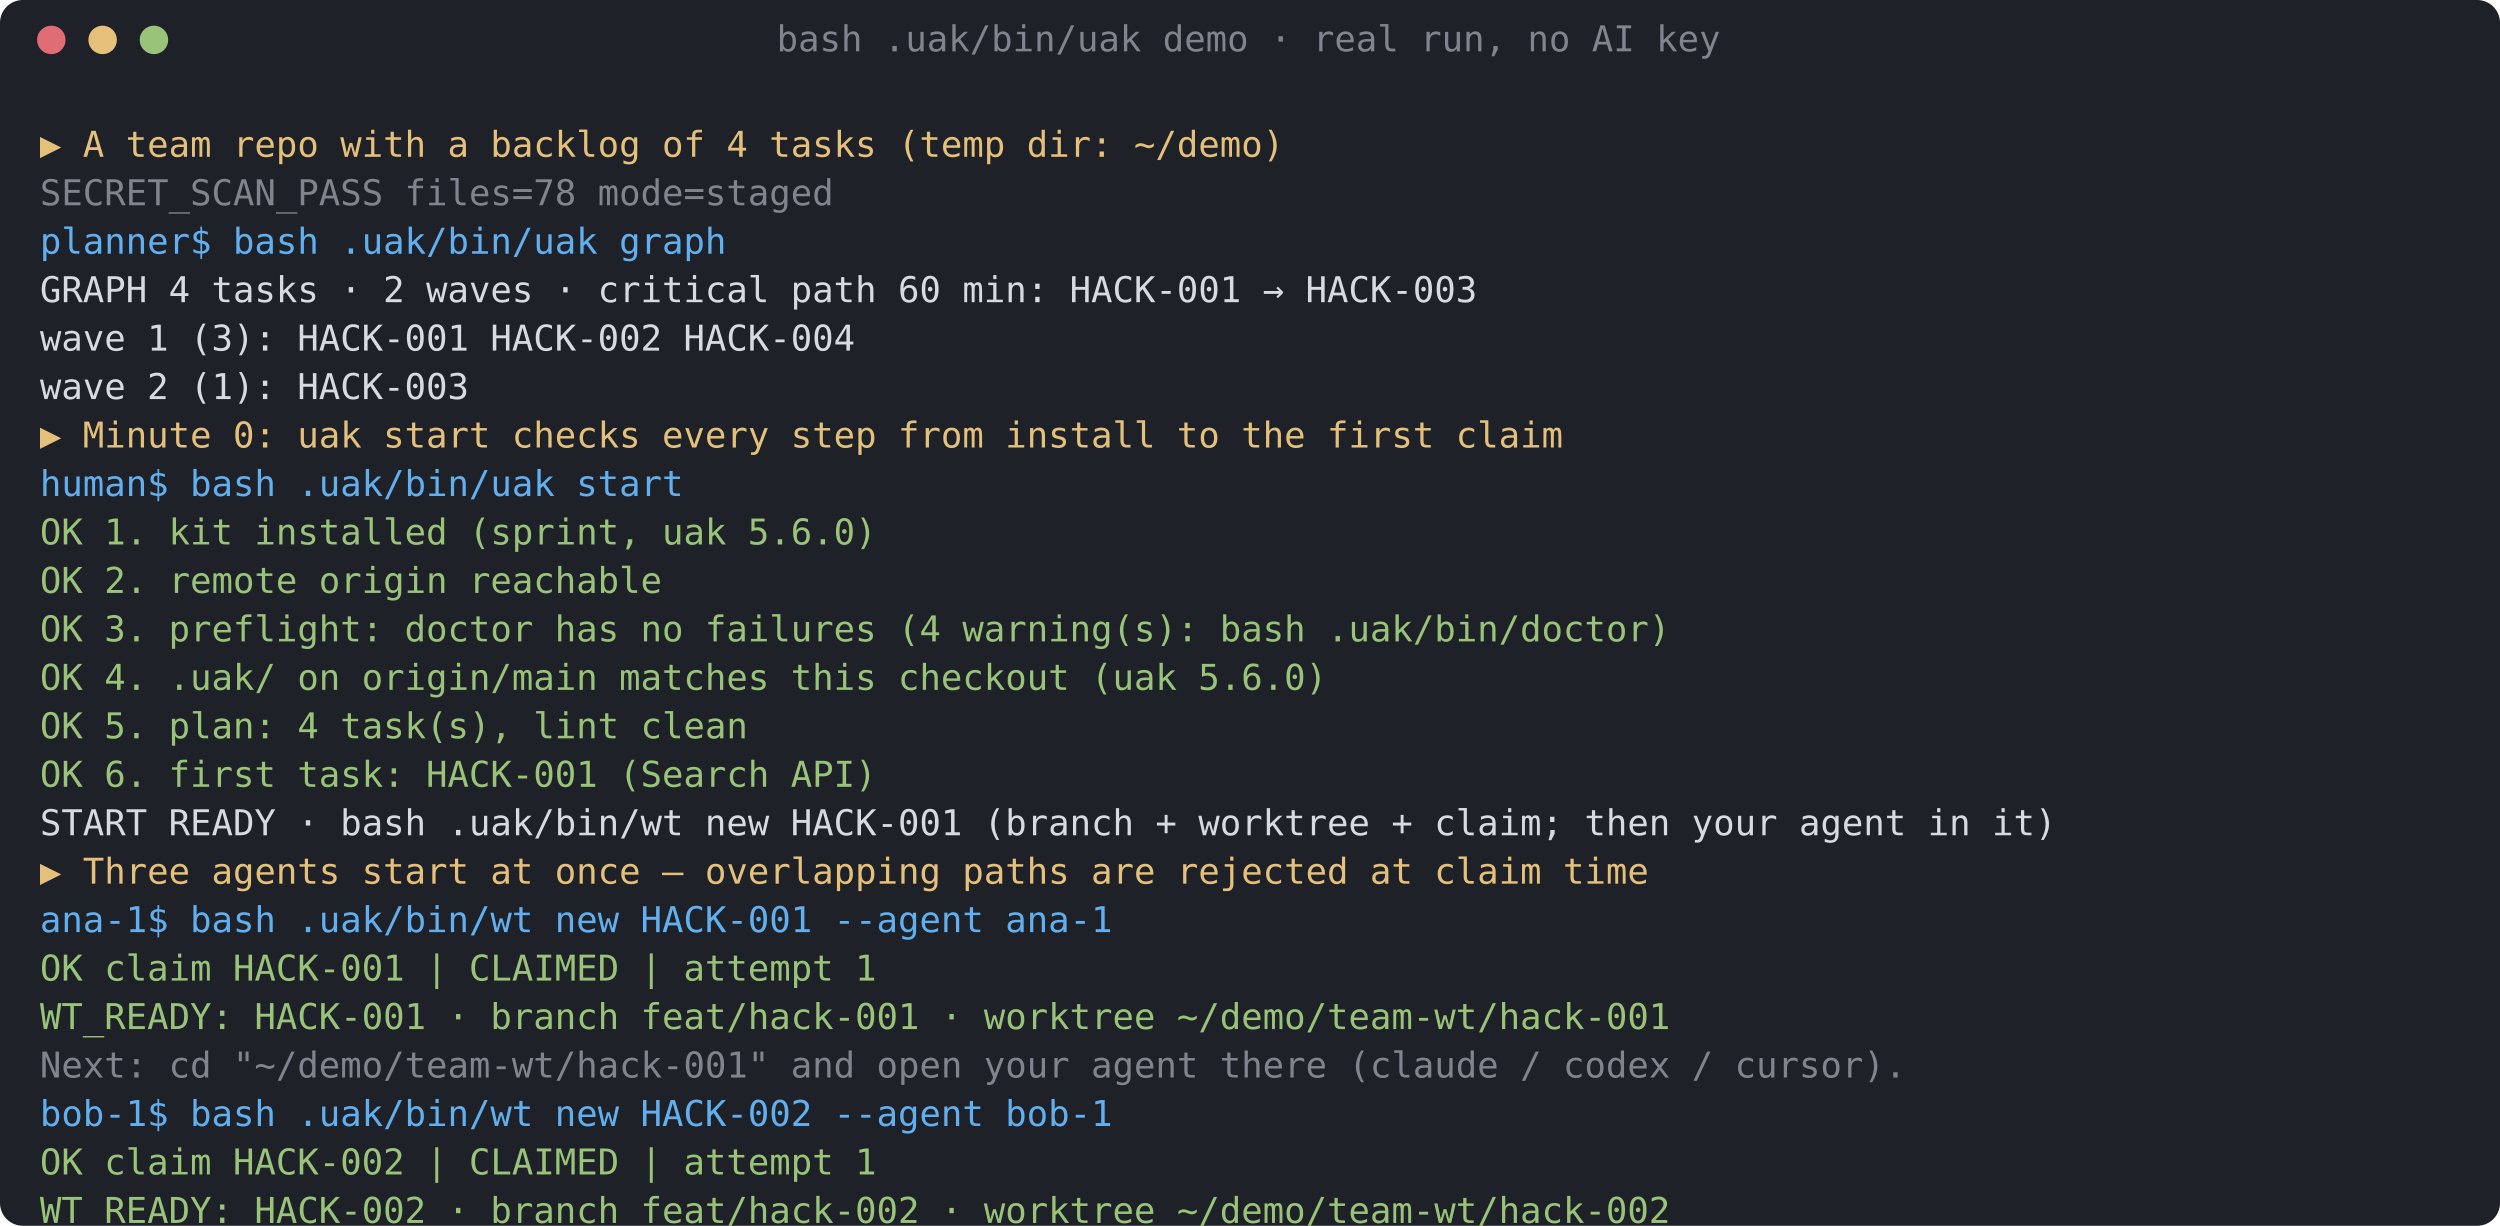
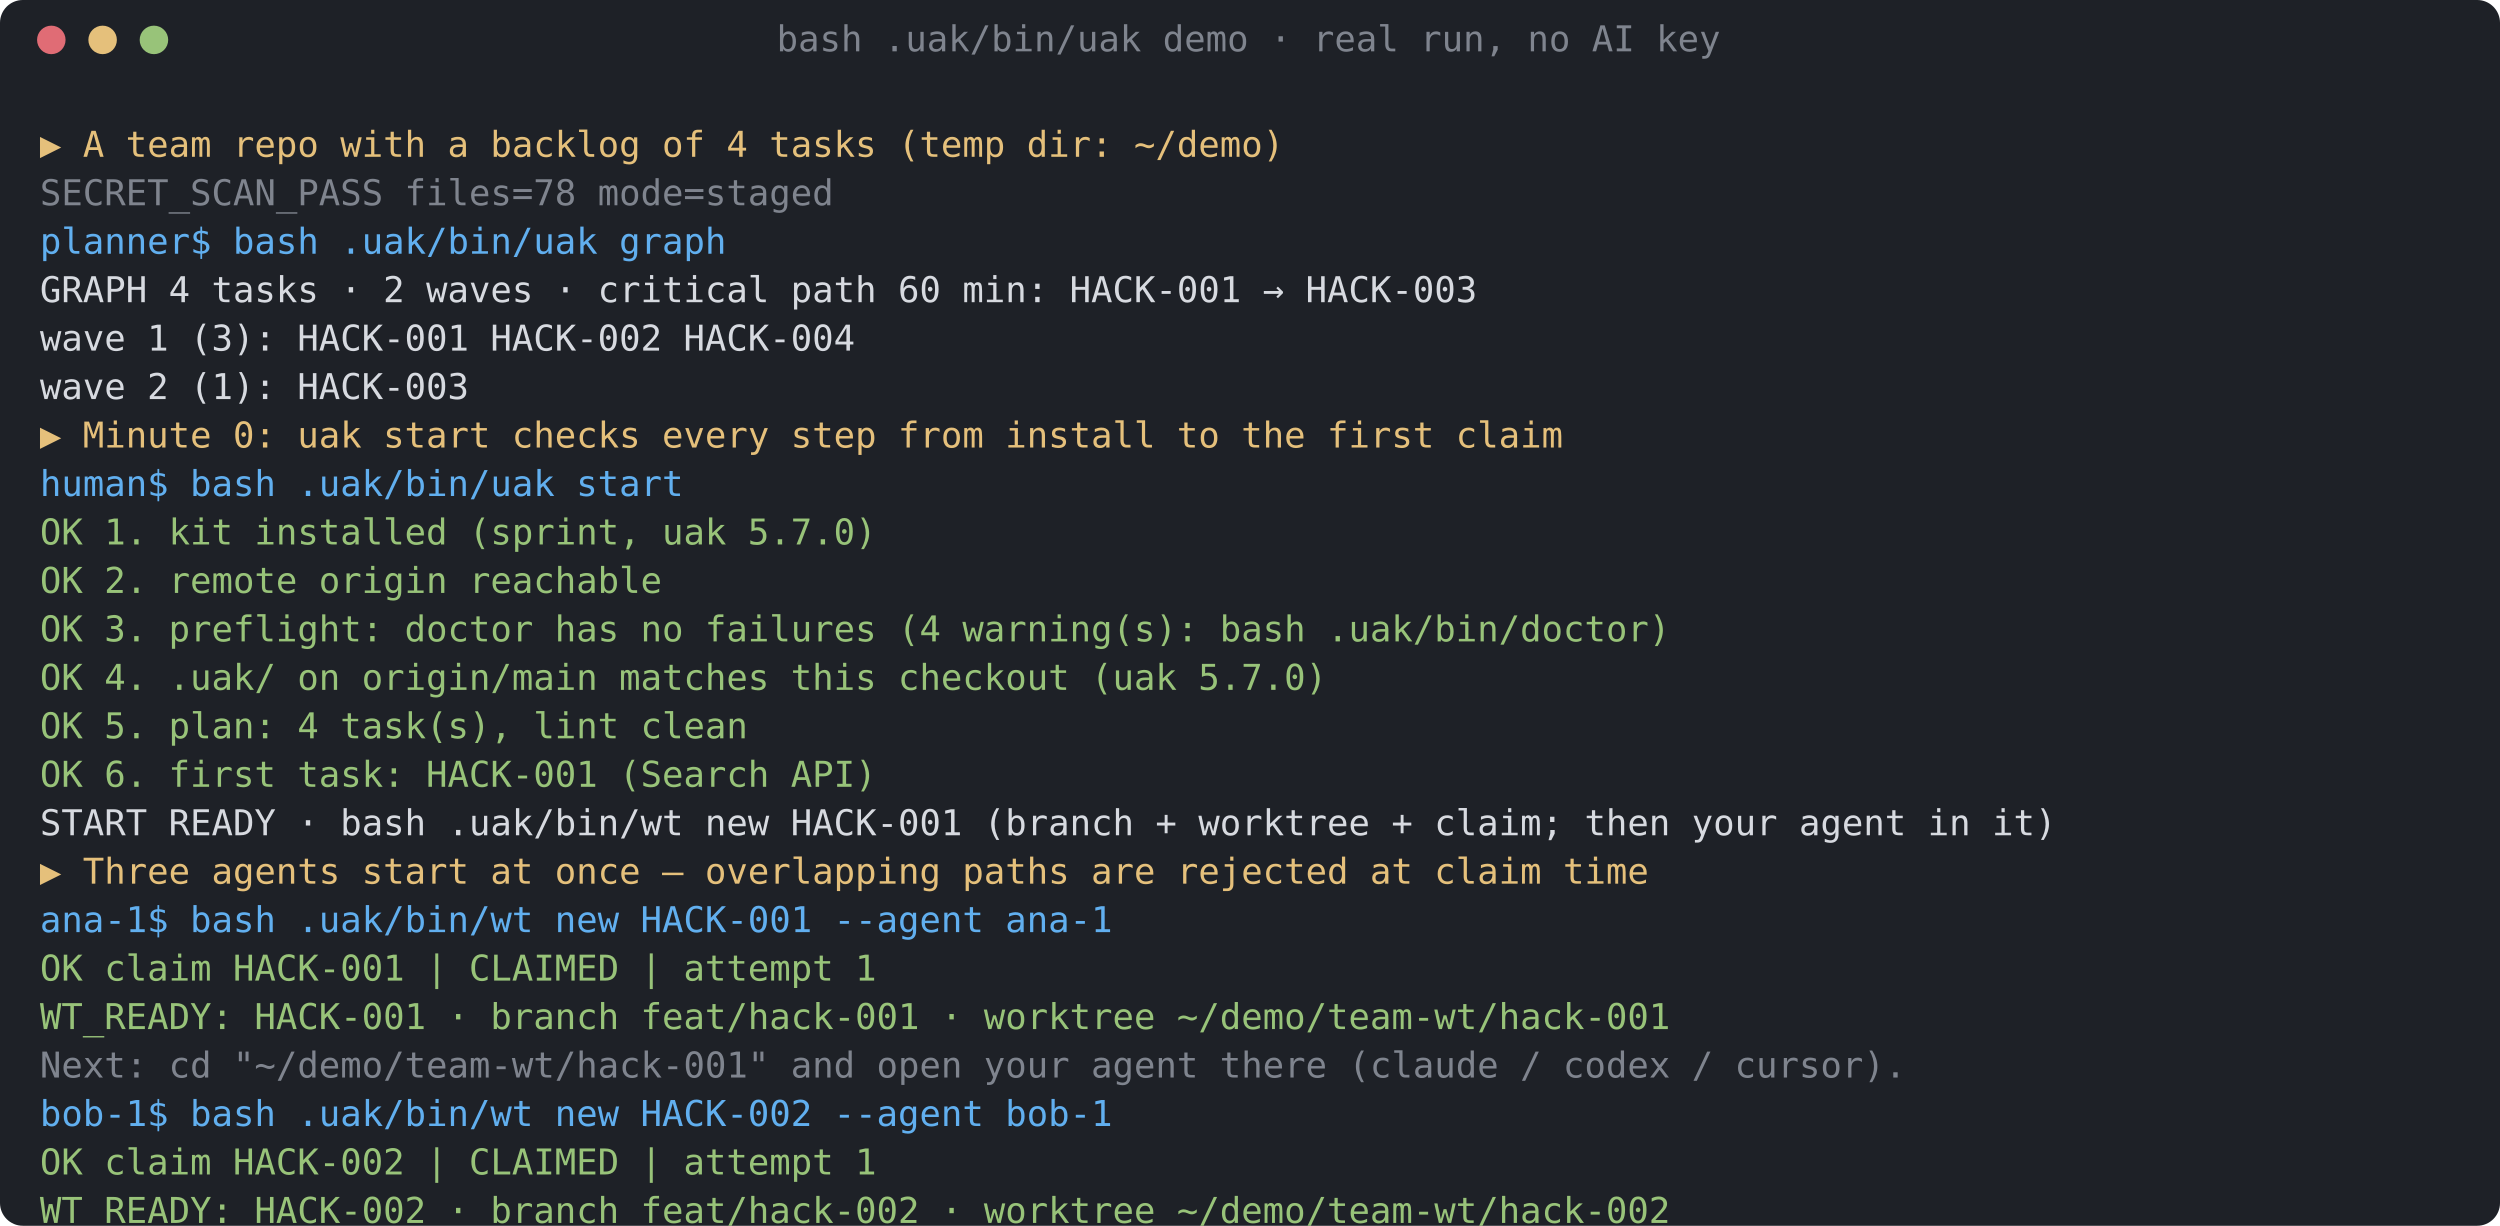
<svg xmlns="http://www.w3.org/2000/svg" width="877" height="430" viewBox="0 0 877 430" role="img" aria-label="uak demo: three agents claim, collide, loop, review and merge">
-   <style>text{font:12.5px ui-monospace,SFMono-Regular,Menlo,Consolas,monospace;white-space:pre}@keyframes l0{0%,1.739%{opacity:0}1.778%,100%{opacity:1}}.l0{animation:l0 25.87s infinite}@keyframes l1{0%,5.991%{opacity:0}6.030%,100%{opacity:1}}.l1{animation:l1 25.87s infinite}@keyframes l2{0%,6.513%{opacity:0}6.551%,100%{opacity:1}}.l2{animation:l2 25.87s infinite}@keyframes l3{0%,6.745%{opacity:0}6.783%,100%{opacity:1}}.l3{animation:l3 25.87s infinite}@keyframes l4{0%,6.977%{opacity:0}7.015%,100%{opacity:1}}.l4{animation:l4 25.87s infinite}@keyframes l5{0%,7.208%{opacity:0}7.247%,100%{opacity:1}}.l5{animation:l5 25.87s infinite}@keyframes l6{0%,7.440%{opacity:0}7.479%,100%{opacity:1}}.l6{animation:l6 25.87s infinite}@keyframes l7{0%,11.312%{opacity:0}11.351%,100%{opacity:1}}.l7{animation:l7 25.87s infinite}@keyframes l8{0%,15.564%{opacity:0}15.602%,100%{opacity:1}}.l8{animation:l8 25.87s infinite}@keyframes l9{0%,15.796%{opacity:0}15.834%,100%{opacity:1}}.l9{animation:l9 25.87s infinite}@keyframes l10{0%,16.027%{opacity:0}16.066%,100%{opacity:1}}.l10{animation:l10 25.87s infinite}@keyframes l11{0%,16.259%{opacity:0}16.298%,100%{opacity:1}}.l11{animation:l11 25.87s infinite}@keyframes l12{0%,16.491%{opacity:0}16.530%,100%{opacity:1}}.l12{animation:l12 25.87s infinite}@keyframes l13{0%,16.723%{opacity:0}16.762%,100%{opacity:1}}.l13{animation:l13 25.87s infinite}@keyframes l14{0%,16.955%{opacity:0}16.994%,100%{opacity:1}}.l14{animation:l14 25.87s infinite}@keyframes l15{0%,17.187%{opacity:0}17.226%,100%{opacity:1}}.l15{animation:l15 25.87s infinite}@keyframes l16{0%,21.060%{opacity:0}21.099%,100%{opacity:1}}.l16{animation:l16 25.87s infinite}@keyframes l17{0%,25.007%{opacity:0}25.046%,100%{opacity:1}}.l17{animation:l17 25.87s infinite}@keyframes l18{0%,25.239%{opacity:0}25.277%,100%{opacity:1}}.l18{animation:l18 25.87s infinite}@keyframes l19{0%,25.471%{opacity:0}25.509%,100%{opacity:1}}.l19{animation:l19 25.87s infinite}@keyframes l20{0%,25.703%{opacity:0}25.741%,100%{opacity:1}}.l20{animation:l20 25.87s infinite}@keyframes l21{0%,29.768%{opacity:0}29.807%,100%{opacity:1}}.l21{animation:l21 25.87s infinite}@keyframes l22{0%,30.000%{opacity:0}30.039%,100%{opacity:1}}.l22{animation:l22 25.87s infinite}@keyframes l23{0%,30.232%{opacity:0}30.270%,100%{opacity:1}}.l23{animation:l23 25.87s infinite}@keyframes l24{0%,30.464%{opacity:0}30.502%,100%{opacity:1}}.l24{animation:l24 25.87s infinite}@keyframes l25{0%,32.976%{opacity:0}33.015%,100%{opacity:1}}.l25{animation:l25 25.87s infinite}@keyframes l26{0%,33.208%{opacity:0}33.247%,100%{opacity:1}}.l26{animation:l26 25.87s infinite}@keyframes l27{0%,33.440%{opacity:0}33.479%,100%{opacity:1}}.l27{animation:l27 25.87s infinite}@keyframes l28{0%,36.056%{opacity:0}36.094%,100%{opacity:1}}.l28{animation:l28 25.87s infinite}@keyframes l29{0%,36.288%{opacity:0}36.326%,100%{opacity:1}}.l29{animation:l29 25.87s infinite}@keyframes l30{0%,36.519%{opacity:0}36.558%,100%{opacity:1}}.l30{animation:l30 25.87s infinite}@keyframes l31{0%,36.751%{opacity:0}36.790%,100%{opacity:1}}.l31{animation:l31 25.87s infinite}@keyframes l32{0%,36.983%{opacity:0}37.022%,100%{opacity:1}}.l32{animation:l32 25.87s infinite}@keyframes l33{0%,37.272%{opacity:0}37.310%,100%{opacity:1}}.l33{animation:l33 25.87s infinite}@keyframes l34{0%,37.504%{opacity:0}37.542%,100%{opacity:1}}.l34{animation:l34 25.87s infinite}@keyframes l35{0%,37.735%{opacity:0}37.774%,100%{opacity:1}}.l35{animation:l35 25.87s infinite}@keyframes l36{0%,37.967%{opacity:0}38.006%,100%{opacity:1}}.l36{animation:l36 25.87s infinite}@keyframes l37{0%,38.199%{opacity:0}38.238%,100%{opacity:1}}.l37{animation:l37 25.87s infinite}@keyframes l38{0%,38.431%{opacity:0}38.470%,100%{opacity:1}}.l38{animation:l38 25.87s infinite}@keyframes l39{0%,42.319%{opacity:0}42.358%,100%{opacity:1}}.l39{animation:l39 25.87s infinite}@keyframes l40{0%,46.571%{opacity:0}46.609%,100%{opacity:1}}.l40{animation:l40 25.87s infinite}@keyframes l41{0%,46.803%{opacity:0}46.841%,100%{opacity:1}}.l41{animation:l41 25.87s infinite}@keyframes l42{0%,47.035%{opacity:0}47.073%,100%{opacity:1}}.l42{animation:l42 25.87s infinite}@keyframes l43{0%,47.267%{opacity:0}47.305%,100%{opacity:1}}.l43{animation:l43 25.87s infinite}@keyframes l44{0%,47.498%{opacity:0}47.537%,100%{opacity:1}}.l44{animation:l44 25.87s infinite}@keyframes l45{0%,51.710%{opacity:0}51.749%,100%{opacity:1}}.l45{animation:l45 25.87s infinite}@keyframes l46{0%,54.622%{opacity:0}54.661%,100%{opacity:1}}.l46{animation:l46 25.87s infinite}@keyframes l47{0%,54.854%{opacity:0}54.893%,100%{opacity:1}}.l47{animation:l47 25.87s infinite}@keyframes l48{0%,55.086%{opacity:0}55.124%,100%{opacity:1}}.l48{animation:l48 25.87s infinite}@keyframes l49{0%,58.959%{opacity:0}58.997%,100%{opacity:1}}.l49{animation:l49 25.87s infinite}@keyframes l50{0%,61.117%{opacity:0}61.156%,100%{opacity:1}}.l50{animation:l50 25.87s infinite}@keyframes l51{0%,61.349%{opacity:0}61.388%,100%{opacity:1}}.l51{animation:l51 25.87s infinite}@keyframes l52{0%,65.601%{opacity:0}65.639%,100%{opacity:1}}.l52{animation:l52 25.87s infinite}@keyframes l53{0%,65.832%{opacity:0}65.871%,100%{opacity:1}}.l53{animation:l53 25.87s infinite}@keyframes l54{0%,69.706%{opacity:0}69.745%,100%{opacity:1}}.l54{animation:l54 25.87s infinite}@keyframes l55{0%,72.280%{opacity:0}72.318%,100%{opacity:1}}.l55{animation:l55 25.87s infinite}@keyframes l56{0%,72.512%{opacity:0}72.550%,100%{opacity:1}}.l56{animation:l56 25.87s infinite}@keyframes l57{0%,72.744%{opacity:0}72.782%,100%{opacity:1}}.l57{animation:l57 25.87s infinite}@keyframes l58{0%,76.995%{opacity:0}77.034%,100%{opacity:1}}.l58{animation:l58 25.87s infinite}@keyframes l59{0%,77.227%{opacity:0}77.266%,100%{opacity:1}}.l59{animation:l59 25.87s infinite}@keyframes l60{0%,77.459%{opacity:0}77.498%,100%{opacity:1}}.l60{animation:l60 25.87s infinite}@keyframes l61{0%,77.691%{opacity:0}77.730%,100%{opacity:1}}.l61{animation:l61 25.87s infinite}@keyframes l62{0%,81.564%{opacity:0}81.603%,100%{opacity:1}}.l62{animation:l62 25.87s infinite}@keyframes l63{0%,81.938%{opacity:0}81.977%,100%{opacity:1}}.l63{animation:l63 25.87s infinite}@keyframes l64{0%,82.170%{opacity:0}82.209%,100%{opacity:1}}.l64{animation:l64 25.87s infinite}@keyframes l65{0%,82.402%{opacity:0}82.440%,100%{opacity:1}}.l65{animation:l65 25.87s infinite}@keyframes l66{0%,82.634%{opacity:0}82.672%,100%{opacity:1}}.l66{animation:l66 25.87s infinite}@keyframes l67{0%,82.866%{opacity:0}82.904%,100%{opacity:1}}.l67{animation:l67 25.87s infinite}@keyframes l68{0%,83.098%{opacity:0}83.136%,100%{opacity:1}}.l68{animation:l68 25.87s infinite}@keyframes l69{0%,83.341%{opacity:0}83.380%,100%{opacity:1}}.l69{animation:l69 25.87s infinite}@keyframes l70{0%,83.573%{opacity:0}83.612%,100%{opacity:1}}.l70{animation:l70 25.87s infinite}@keyframes l71{0%,83.805%{opacity:0}83.844%,100%{opacity:1}}.l71{animation:l71 25.87s infinite}@keyframes l72{0%,84.037%{opacity:0}84.076%,100%{opacity:1}}.l72{animation:l72 25.87s infinite}@keyframes l73{0%,84.269%{opacity:0}84.308%,100%{opacity:1}}.l73{animation:l73 25.87s infinite}@keyframes l74{0%,84.501%{opacity:0}84.539%,100%{opacity:1}}.l74{animation:l74 25.87s infinite}@keyframes scroll{0%{transform:translateY(0)}30.039%{transform:translateY(-17px)}30.270%{transform:translateY(-34px)}30.502%{transform:translateY(-51px)}33.015%{transform:translateY(-68px)}33.247%{transform:translateY(-85px)}33.479%{transform:translateY(-102px)}36.094%{transform:translateY(-119px)}36.326%{transform:translateY(-136px)}36.558%{transform:translateY(-153px)}36.790%{transform:translateY(-170px)}37.022%{transform:translateY(-187px)}37.310%{transform:translateY(-204px)}37.542%{transform:translateY(-221px)}37.774%{transform:translateY(-238px)}38.006%{transform:translateY(-255px)}38.238%{transform:translateY(-272px)}38.470%{transform:translateY(-289px)}42.358%{transform:translateY(-306px)}46.609%{transform:translateY(-323px)}46.841%{transform:translateY(-340px)}47.073%{transform:translateY(-357px)}47.305%{transform:translateY(-374px)}47.537%{transform:translateY(-391px)}51.749%{transform:translateY(-408px)}54.661%{transform:translateY(-425px)}54.893%{transform:translateY(-442px)}55.124%{transform:translateY(-459px)}58.997%{transform:translateY(-476px)}61.156%{transform:translateY(-493px)}61.388%{transform:translateY(-510px)}65.639%{transform:translateY(-527px)}65.871%{transform:translateY(-544px)}69.745%{transform:translateY(-561px)}72.318%{transform:translateY(-578px)}72.550%{transform:translateY(-595px)}72.782%{transform:translateY(-612px)}77.034%{transform:translateY(-629px)}77.266%{transform:translateY(-646px)}77.498%{transform:translateY(-663px)}77.730%{transform:translateY(-680px)}81.603%{transform:translateY(-697px)}81.977%{transform:translateY(-714px)}82.209%{transform:translateY(-731px)}82.440%{transform:translateY(-748px)}82.672%{transform:translateY(-765px)}82.904%{transform:translateY(-782px)}83.136%{transform:translateY(-799px)}83.380%{transform:translateY(-816px)}83.612%{transform:translateY(-833px)}83.844%{transform:translateY(-850px)}84.076%{transform:translateY(-867px)}84.308%{transform:translateY(-884px)}84.539%{transform:translateY(-901px)}100%{transform:translateY(-901px)}}.scroll{animation:scroll 25.87s steps(1,end) infinite}</style>
+   <style>text{font:12.5px ui-monospace,SFMono-Regular,Menlo,Consolas,monospace;white-space:pre}@keyframes l0{0%,1.711%{opacity:0}1.749%,100%{opacity:1}}.l0{animation:l0 26.30s infinite}@keyframes l1{0%,5.894%{opacity:0}5.932%,100%{opacity:1}}.l1{animation:l1 26.30s infinite}@keyframes l2{0%,6.461%{opacity:0}6.499%,100%{opacity:1}}.l2{animation:l2 26.30s infinite}@keyframes l3{0%,6.689%{opacity:0}6.727%,100%{opacity:1}}.l3{animation:l3 26.30s infinite}@keyframes l4{0%,6.917%{opacity:0}6.955%,100%{opacity:1}}.l4{animation:l4 26.30s infinite}@keyframes l5{0%,7.145%{opacity:0}7.183%,100%{opacity:1}}.l5{animation:l5 26.30s infinite}@keyframes l6{0%,7.373%{opacity:0}7.411%,100%{opacity:1}}.l6{animation:l6 26.30s infinite}@keyframes l7{0%,11.183%{opacity:0}11.221%,100%{opacity:1}}.l7{animation:l7 26.30s infinite}@keyframes l8{0%,15.366%{opacity:0}15.404%,100%{opacity:1}}.l8{animation:l8 26.30s infinite}@keyframes l9{0%,15.594%{opacity:0}15.632%,100%{opacity:1}}.l9{animation:l9 26.30s infinite}@keyframes l10{0%,15.822%{opacity:0}15.860%,100%{opacity:1}}.l10{animation:l10 26.30s infinite}@keyframes l11{0%,16.050%{opacity:0}16.088%,100%{opacity:1}}.l11{animation:l11 26.30s infinite}@keyframes l12{0%,16.279%{opacity:0}16.317%,100%{opacity:1}}.l12{animation:l12 26.30s infinite}@keyframes l13{0%,16.507%{opacity:0}16.545%,100%{opacity:1}}.l13{animation:l13 26.30s infinite}@keyframes l14{0%,16.735%{opacity:0}16.773%,100%{opacity:1}}.l14{animation:l14 26.30s infinite}@keyframes l15{0%,16.963%{opacity:0}17.001%,100%{opacity:1}}.l15{animation:l15 26.30s infinite}@keyframes l16{0%,20.775%{opacity:0}20.813%,100%{opacity:1}}.l16{animation:l16 26.30s infinite}@keyframes l17{0%,24.934%{opacity:0}24.972%,100%{opacity:1}}.l17{animation:l17 26.30s infinite}@keyframes l18{0%,25.163%{opacity:0}25.201%,100%{opacity:1}}.l18{animation:l18 26.30s infinite}@keyframes l19{0%,25.391%{opacity:0}25.429%,100%{opacity:1}}.l19{animation:l19 26.30s infinite}@keyframes l20{0%,25.619%{opacity:0}25.657%,100%{opacity:1}}.l20{animation:l20 26.30s infinite}@keyframes l21{0%,29.802%{opacity:0}29.840%,100%{opacity:1}}.l21{animation:l21 26.30s infinite}@keyframes l22{0%,30.030%{opacity:0}30.068%,100%{opacity:1}}.l22{animation:l22 26.30s infinite}@keyframes l23{0%,30.258%{opacity:0}30.296%,100%{opacity:1}}.l23{animation:l23 26.30s infinite}@keyframes l24{0%,30.486%{opacity:0}30.524%,100%{opacity:1}}.l24{animation:l24 26.30s infinite}@keyframes l25{0%,33.150%{opacity:0}33.188%,100%{opacity:1}}.l25{animation:l25 26.30s infinite}@keyframes l26{0%,33.378%{opacity:0}33.416%,100%{opacity:1}}.l26{animation:l26 26.30s infinite}@keyframes l27{0%,33.606%{opacity:0}33.644%,100%{opacity:1}}.l27{animation:l27 26.30s infinite}@keyframes l28{0%,36.401%{opacity:0}36.439%,100%{opacity:1}}.l28{animation:l28 26.30s infinite}@keyframes l29{0%,36.629%{opacity:0}36.667%,100%{opacity:1}}.l29{animation:l29 26.30s infinite}@keyframes l30{0%,36.857%{opacity:0}36.895%,100%{opacity:1}}.l30{animation:l30 26.30s infinite}@keyframes l31{0%,37.085%{opacity:0}37.124%,100%{opacity:1}}.l31{animation:l31 26.30s infinite}@keyframes l32{0%,37.314%{opacity:0}37.352%,100%{opacity:1}}.l32{animation:l32 26.30s infinite}@keyframes l33{0%,37.661%{opacity:0}37.699%,100%{opacity:1}}.l33{animation:l33 26.30s infinite}@keyframes l34{0%,37.889%{opacity:0}37.928%,100%{opacity:1}}.l34{animation:l34 26.30s infinite}@keyframes l35{0%,38.118%{opacity:0}38.156%,100%{opacity:1}}.l35{animation:l35 26.30s infinite}@keyframes l36{0%,38.346%{opacity:0}38.384%,100%{opacity:1}}.l36{animation:l36 26.30s infinite}@keyframes l37{0%,38.574%{opacity:0}38.612%,100%{opacity:1}}.l37{animation:l37 26.30s infinite}@keyframes l38{0%,38.802%{opacity:0}38.840%,100%{opacity:1}}.l38{animation:l38 26.30s infinite}@keyframes l39{0%,42.625%{opacity:0}42.663%,100%{opacity:1}}.l39{animation:l39 26.30s infinite}@keyframes l40{0%,46.808%{opacity:0}46.846%,100%{opacity:1}}.l40{animation:l40 26.30s infinite}@keyframes l41{0%,47.036%{opacity:0}47.074%,100%{opacity:1}}.l41{animation:l41 26.30s infinite}@keyframes l42{0%,47.264%{opacity:0}47.302%,100%{opacity:1}}.l42{animation:l42 26.30s infinite}@keyframes l43{0%,47.492%{opacity:0}47.530%,100%{opacity:1}}.l43{animation:l43 26.30s infinite}@keyframes l44{0%,47.721%{opacity:0}47.759%,100%{opacity:1}}.l44{animation:l44 26.30s infinite}@keyframes l45{0%,51.865%{opacity:0}51.903%,100%{opacity:1}}.l45{animation:l45 26.30s infinite}@keyframes l46{0%,55.124%{opacity:0}55.162%,100%{opacity:1}}.l46{animation:l46 26.30s infinite}@keyframes l47{0%,55.353%{opacity:0}55.391%,100%{opacity:1}}.l47{animation:l47 26.30s infinite}@keyframes l48{0%,55.581%{opacity:0}55.619%,100%{opacity:1}}.l48{animation:l48 26.30s infinite}@keyframes l49{0%,59.392%{opacity:0}59.430%,100%{opacity:1}}.l49{animation:l49 26.30s infinite}@keyframes l50{0%,61.577%{opacity:0}61.615%,100%{opacity:1}}.l50{animation:l50 26.30s infinite}@keyframes l51{0%,61.805%{opacity:0}61.843%,100%{opacity:1}}.l51{animation:l51 26.30s infinite}@keyframes l52{0%,65.988%{opacity:0}66.026%,100%{opacity:1}}.l52{animation:l52 26.30s infinite}@keyframes l53{0%,66.216%{opacity:0}66.254%,100%{opacity:1}}.l53{animation:l53 26.30s infinite}@keyframes l54{0%,70.027%{opacity:0}70.065%,100%{opacity:1}}.l54{animation:l54 26.30s infinite}@keyframes l55{0%,72.661%{opacity:0}72.699%,100%{opacity:1}}.l55{animation:l55 26.30s infinite}@keyframes l56{0%,72.890%{opacity:0}72.928%,100%{opacity:1}}.l56{animation:l56 26.30s infinite}@keyframes l57{0%,73.118%{opacity:0}73.156%,100%{opacity:1}}.l57{animation:l57 26.30s infinite}@keyframes l58{0%,77.300%{opacity:0}77.338%,100%{opacity:1}}.l58{animation:l58 26.30s infinite}@keyframes l59{0%,77.529%{opacity:0}77.567%,100%{opacity:1}}.l59{animation:l59 26.30s infinite}@keyframes l60{0%,77.757%{opacity:0}77.795%,100%{opacity:1}}.l60{animation:l60 26.30s infinite}@keyframes l61{0%,77.985%{opacity:0}78.023%,100%{opacity:1}}.l61{animation:l61 26.30s infinite}@keyframes l62{0%,81.797%{opacity:0}81.835%,100%{opacity:1}}.l62{animation:l62 26.30s infinite}@keyframes l63{0%,82.227%{opacity:0}82.265%,100%{opacity:1}}.l63{animation:l63 26.30s infinite}@keyframes l64{0%,82.455%{opacity:0}82.493%,100%{opacity:1}}.l64{animation:l64 26.30s infinite}@keyframes l65{0%,82.683%{opacity:0}82.721%,100%{opacity:1}}.l65{animation:l65 26.30s infinite}@keyframes l66{0%,82.911%{opacity:0}82.949%,100%{opacity:1}}.l66{animation:l66 26.30s infinite}@keyframes l67{0%,83.139%{opacity:0}83.177%,100%{opacity:1}}.l67{animation:l67 26.30s infinite}@keyframes l68{0%,83.367%{opacity:0}83.405%,100%{opacity:1}}.l68{animation:l68 26.30s infinite}@keyframes l69{0%,83.611%{opacity:0}83.649%,100%{opacity:1}}.l69{animation:l69 26.30s infinite}@keyframes l70{0%,83.839%{opacity:0}83.877%,100%{opacity:1}}.l70{animation:l70 26.30s infinite}@keyframes l71{0%,84.068%{opacity:0}84.106%,100%{opacity:1}}.l71{animation:l71 26.30s infinite}@keyframes l72{0%,84.296%{opacity:0}84.334%,100%{opacity:1}}.l72{animation:l72 26.30s infinite}@keyframes l73{0%,84.524%{opacity:0}84.562%,100%{opacity:1}}.l73{animation:l73 26.30s infinite}@keyframes l74{0%,84.752%{opacity:0}84.790%,100%{opacity:1}}.l74{animation:l74 26.30s infinite}@keyframes scroll{0%{transform:translateY(0)}30.068%{transform:translateY(-17px)}30.296%{transform:translateY(-34px)}30.524%{transform:translateY(-51px)}33.188%{transform:translateY(-68px)}33.416%{transform:translateY(-85px)}33.644%{transform:translateY(-102px)}36.439%{transform:translateY(-119px)}36.667%{transform:translateY(-136px)}36.895%{transform:translateY(-153px)}37.124%{transform:translateY(-170px)}37.352%{transform:translateY(-187px)}37.699%{transform:translateY(-204px)}37.928%{transform:translateY(-221px)}38.156%{transform:translateY(-238px)}38.384%{transform:translateY(-255px)}38.612%{transform:translateY(-272px)}38.840%{transform:translateY(-289px)}42.663%{transform:translateY(-306px)}46.846%{transform:translateY(-323px)}47.074%{transform:translateY(-340px)}47.302%{transform:translateY(-357px)}47.530%{transform:translateY(-374px)}47.759%{transform:translateY(-391px)}51.903%{transform:translateY(-408px)}55.162%{transform:translateY(-425px)}55.391%{transform:translateY(-442px)}55.619%{transform:translateY(-459px)}59.430%{transform:translateY(-476px)}61.615%{transform:translateY(-493px)}61.843%{transform:translateY(-510px)}66.026%{transform:translateY(-527px)}66.254%{transform:translateY(-544px)}70.065%{transform:translateY(-561px)}72.699%{transform:translateY(-578px)}72.928%{transform:translateY(-595px)}73.156%{transform:translateY(-612px)}77.338%{transform:translateY(-629px)}77.567%{transform:translateY(-646px)}77.795%{transform:translateY(-663px)}78.023%{transform:translateY(-680px)}81.835%{transform:translateY(-697px)}82.265%{transform:translateY(-714px)}82.493%{transform:translateY(-731px)}82.721%{transform:translateY(-748px)}82.949%{transform:translateY(-765px)}83.177%{transform:translateY(-782px)}83.405%{transform:translateY(-799px)}83.649%{transform:translateY(-816px)}83.877%{transform:translateY(-833px)}84.106%{transform:translateY(-850px)}84.334%{transform:translateY(-867px)}84.562%{transform:translateY(-884px)}84.790%{transform:translateY(-901px)}100%{transform:translateY(-901px)}}.scroll{animation:scroll 26.30s steps(1,end) infinite}</style>
  <rect width="100%" height="100%" rx="8" fill="#1e2127" />
  <circle cx="18" cy="14" r="5" fill="#e06c75" />
  <circle cx="36" cy="14" r="5" fill="#e5c07b" />
  <circle cx="54" cy="14" r="5" fill="#98c379" />
  <text x="438" y="18" fill="#7f848e" text-anchor="middle">bash .uak/bin/uak demo · real run, no AI key</text>
  <clipPath id="c">
    <rect x="0" y="28" width="877" height="402" />
  </clipPath>
  <g clip-path="url(#c)">
    <g class="scroll">
      <text class="l0" x="14" y="55" fill="#e5c07b">▶ A team repo with a backlog of 4 tasks (temp dir: ~/demo)</text>
      <text class="l1" x="14" y="72" fill="#7f848e">SECRET_SCAN_PASS files=78 mode=staged</text>
      <text class="l2" x="14" y="89" fill="#61afef">  planner$ bash .uak/bin/uak graph</text>
      <text class="l3" x="14" y="106" fill="#d7dae0">    GRAPH 4 tasks · 2 waves · critical path 60 min: HACK-001 → HACK-003</text>
      <text class="l4" x="14" y="123" fill="#d7dae0">    wave 1 (3): HACK-001 HACK-002 HACK-004</text>
      <text class="l5" x="14" y="140" fill="#d7dae0">    wave 2 (1): HACK-003</text>
      <text class="l6" x="14" y="157" fill="#e5c07b">▶ Minute 0: uak start checks every step from install to the first claim</text>
      <text class="l7" x="14" y="174" fill="#61afef">  human$ bash .uak/bin/uak start</text>
-       <text class="l8" x="14" y="191" fill="#98c379">    OK    1. kit installed (sprint, uak 5.6.0)</text>
+       <text class="l8" x="14" y="191" fill="#98c379">    OK    1. kit installed (sprint, uak 5.7.0)</text>
      <text class="l9" x="14" y="208" fill="#98c379">    OK    2. remote origin reachable</text>
      <text class="l10" x="14" y="225" fill="#98c379">    OK    3. preflight: doctor has no failures (4 warning(s): bash .uak/bin/doctor)</text>
-       <text class="l11" x="14" y="242" fill="#98c379">    OK    4. .uak/ on origin/main matches this checkout (uak 5.6.0)</text>
+       <text class="l11" x="14" y="242" fill="#98c379">    OK    4. .uak/ on origin/main matches this checkout (uak 5.7.0)</text>
      <text class="l12" x="14" y="259" fill="#98c379">    OK    5. plan: 4 task(s), lint clean</text>
      <text class="l13" x="14" y="276" fill="#98c379">    OK    6. first task: HACK-001 (Search API)</text>
      <text class="l14" x="14" y="293" fill="#d7dae0">    START READY · bash .uak/bin/wt new HACK-001   (branch + worktree + claim; then your agent in it)</text>
      <text class="l15" x="14" y="310" fill="#e5c07b">▶ Three agents start at once — overlapping paths are rejected at claim time</text>
      <text class="l16" x="14" y="327" fill="#61afef">  ana-1$ bash .uak/bin/wt new HACK-001 --agent ana-1</text>
      <text class="l17" x="14" y="344" fill="#98c379">    OK claim HACK-001 | CLAIMED | attempt 1</text>
      <text class="l18" x="14" y="361" fill="#98c379">    WT_READY: HACK-001 · branch feat/hack-001 · worktree ~/demo/team-wt/hack-001</text>
      <text class="l19" x="14" y="378" fill="#7f848e">    Next: cd "~/demo/team-wt/hack-001" and open your agent there (claude / codex / cursor).</text>
      <text class="l20" x="14" y="395" fill="#61afef">  bob-1$ bash .uak/bin/wt new HACK-002 --agent bob-1</text>
      <text class="l21" x="14" y="412" fill="#98c379">    OK claim HACK-002 | CLAIMED | attempt 1</text>
      <text class="l22" x="14" y="429" fill="#98c379">    WT_READY: HACK-002 · branch feat/hack-002 · worktree ~/demo/team-wt/hack-002</text>
      <text class="l23" x="14" y="446" fill="#7f848e">    Next: cd "~/demo/team-wt/hack-002" and open your agent there (claude / codex / cursor).</text>
      <text class="l24" x="14" y="463" fill="#61afef">  cy-1$ bash .uak/bin/wt new HACK-004 --agent cy-1</text>
      <text class="l25" x="14" y="480" fill="#e06c75">    CONFLICT: HACK-004 overlaps HACK-001 (ana-1); pick another task, or wait once: uak wait HACK-001 --for integrated </text>
      <text class="l26" x="14" y="497" fill="#98c379">  ✓ cy-1 cannot take HACK-004: it overlaps ana-1's src/api.sh</text>
      <text class="l27" x="14" y="514" fill="#61afef">  cy-1$ bash .uak/bin/uak next</text>
      <text class="l28" x="14" y="531" fill="#d7dae0">    No eligible candidate (priority, dependencies, claims or authorization).</text>
      <text class="l29" x="14" y="548" fill="#d7dae0">    Why not HACK-004: its Paths overlap HACK-001 of ana-1 (CLAIMED); it opens when that one merges.</text>
      <text class="l30" x="14" y="565" fill="#d7dae0">    Waiting on dependencies: 1 task(s); HACK-003 waits on HACK-001 (CLAIMED).</text>
      <text class="l31" x="14" y="582" fill="#d7dae0">    Idle: improve tests → polish demo → rehearse. Do not poll uak next in a loop; wait for a message or a new task.</text>
      <text class="l32" x="14" y="599" fill="#61afef">  human$ bash .uak/bin/board</text>
-       <text class="l33" x="14" y="616" fill="#d7dae0">    UAK BOARD · main@53e3acd · 4 tasks · CLAIMED 2 · AVAILABLE 2 · freeze in 5h59m</text>
+       <text class="l33" x="14" y="616" fill="#d7dae0">    UAK BOARD · main@2bbb441 · 4 tasks · CLAIMED 2 · AVAILABLE 2 · freeze in 5h59m</text>
      <text class="l34" x="14" y="633" fill="#d7dae0">    CLAIMED    HACK-001  ana-1      lease 44m    w1  Search API</text>
      <text class="l35" x="14" y="650" fill="#d7dae0">    CLAIMED    HACK-002  bob-1      lease 44m    w1  Results UI</text>
      <text class="l36" x="14" y="667" fill="#d7dae0">    AVAILABLE  HACK-003  P0         -            w2  Ranking</text>
      <text class="l37" x="14" y="684" fill="#d7dae0">    AVAILABLE  HACK-004  P1         -            w1  API cache</text>
      <text class="l38" x="14" y="701" fill="#e5c07b">▶ ana-1 fixes the failing API with a bounded loop (fake agent: no AI key needed)</text>
      <text class="l39" x="14" y="718" fill="#61afef">  ana-1$ bash .uak/bin/uak loop --verify bash tests/api_test.sh --agent bash ~/demo/fake-agent.sh --max 5 --task HACK-</text>
      <text class="l40" x="14" y="735" fill="#e06c75">    LOOP_FAIL iteration=1 exit=1 · expected 3 results, got: 0 results for pompe</text>
      <text class="l41" x="14" y="752" fill="#e06c75">    LOOP_FAIL iteration=2 exit=1 · expected 3 results, got: 2 results for pompe</text>
      <text class="l42" x="14" y="769" fill="#98c379">    LOOP_PASS iteration=3 · api ok</text>
-       <text class="l43" x="14" y="786" fill="#7f848e">    LOOP_SUMMARY 3 iteration(s) · 1 s · changed: 1 file changed, 1 insertion(+), 1 deletion(-) · log ~/demo/team/.git/</text>
+       <text class="l43" x="14" y="786" fill="#7f848e">    LOOP_SUMMARY 3 iteration(s) · 2 s · changed: 1 file changed, 1 insertion(+), 1 deletion(-) · log ~/demo/team/.git/</text>
      <text class="l44" x="14" y="803" fill="#e5c07b">▶ ana-1 ships: push + PR + evidence → a reviewer is asked by rotation</text>
      <text class="l45" x="14" y="820" fill="#61afef">  ana-1$ bash .uak/bin/uak done HACK-001 --pr https://github.com/example/demo/pull/1 --evidence bash tests/api_test.sh</text>
      <text class="l46" x="14" y="837" fill="#98c379">    OK done HACK-001 | REVIEW | attempt 1</text>
      <text class="l47" x="14" y="854" fill="#7f848e">    Next: bash .uak/bin/uak wait HACK-001 --for approve (one call; returns on approve or reject). Meanwhile: uak next </text>
      <text class="l48" x="14" y="871" fill="#e5c07b">▶ bob-1 (not the author) reviews the exact SHA, then the gated merge queue integrates it</text>
-       <text class="l49" x="14" y="888" fill="#61afef">  bob-1$ bash .uak/bin/uak review HACK-001 --sha d84220c --verdict approve</text>
+       <text class="l49" x="14" y="888" fill="#61afef">  bob-1$ bash .uak/bin/uak review HACK-001 --sha 65144b2 --verdict approve</text>
      <text class="l50" x="14" y="905" fill="#98c379">    OK review HACK-001 | REVIEW | attempt 1</text>
      <text class="l51" x="14" y="922" fill="#61afef">  ana-1$ bash .uak/bin/uak merge HACK-001</text>
-       <text class="l52" x="14" y="939" fill="#98c379">    OK merge HACK-001 | INTEGRATED | b53c57d | review bob-1 | atomic claims+main</text>
+       <text class="l52" x="14" y="939" fill="#98c379">    OK merge HACK-001 | INTEGRATED | 7510a47 | review bob-1 | atomic claims+main</text>
      <text class="l53" x="14" y="956" fill="#e5c07b">▶ The dependent task unlocks by itself</text>
      <text class="l54" x="14" y="973" fill="#61afef">  cy-1$ bash .uak/bin/uak next</text>
      <text class="l55" x="14" y="990" fill="#d7dae0">    HACK-003 | AVAILABLE | P0</text>
      <text class="l56" x="14" y="1007" fill="#7f848e">    Next: Implement HACK-003 and run: true</text>
      <text class="l57" x="14" y="1024" fill="#61afef">  cy-1$ bash .uak/bin/wt new HACK-003 --agent cy-1</text>
      <text class="l58" x="14" y="1041" fill="#98c379">    OK claim HACK-003 | CLAIMED | attempt 1</text>
      <text class="l59" x="14" y="1058" fill="#98c379">    WT_READY: HACK-003 · branch feat/hack-003 · worktree ~/demo/team-wt/hack-003</text>
      <text class="l60" x="14" y="1075" fill="#7f848e">    Next: cd "~/demo/team-wt/hack-003" and open your agent there (claude / codex / cursor).</text>
      <text class="l61" x="14" y="1092" fill="#e5c07b">▶ What the human sees: one board, one set of numbers</text>
      <text class="l62" x="14" y="1109" fill="#61afef">  human$ bash .uak/bin/board</text>
-       <text class="l63" x="14" y="1126" fill="#d7dae0">    UAK BOARD · main@b53c57d · 4 tasks · CLAIMED 2 · AVAILABLE 1 · INTEGRATED 1 · freeze in 5h59m</text>
+       <text class="l63" x="14" y="1126" fill="#d7dae0">    UAK BOARD · main@7510a47 · 4 tasks · CLAIMED 2 · AVAILABLE 1 · INTEGRATED 1 · freeze in 5h59m</text>
      <text class="l64" x="14" y="1143" fill="#d7dae0">    CLAIMED    HACK-002  bob-1      lease 44m    w1  Results UI</text>
      <text class="l65" x="14" y="1160" fill="#d7dae0">    CLAIMED    HACK-003  cy-1       lease 44m    w2  Ranking</text>
      <text class="l66" x="14" y="1177" fill="#d7dae0">    AVAILABLE  HACK-004  P1         -            w1  API cache</text>
      <text class="l67" x="14" y="1194" fill="#98c379">    INTEGRATED HACK-001</text>
      <text class="l68" x="14" y="1211" fill="#61afef">  human$ bash .uak/bin/stats</text>
      <text class="l69" x="14" y="1228" fill="#d7dae0">    UAK STATS · claims commits 12</text>
      <text class="l70" x="14" y="1245" fill="#d7dae0">    tasks: CLAIMED 2 · INTEGRATED 1</text>
      <text class="l71" x="14" y="1262" fill="#d7dae0">    messages: 3</text>
      <text class="l72" x="14" y="1279" fill="#d7dae0">    reviews: approve 1 · reject 0</text>
      <text class="l73" x="14" y="1296" fill="#98c379">✓ Done: 3 agents, 1 conflict avoided, 1 bounded loop, 1 independent review, 1 gated merge.</text>
      <text class="l74" x="14" y="1313" fill="#d7dae0">  Use it for real: bash install.sh --mode sprint &lt;your-repo&gt;</text>
    </g>
  </g>
</svg>
